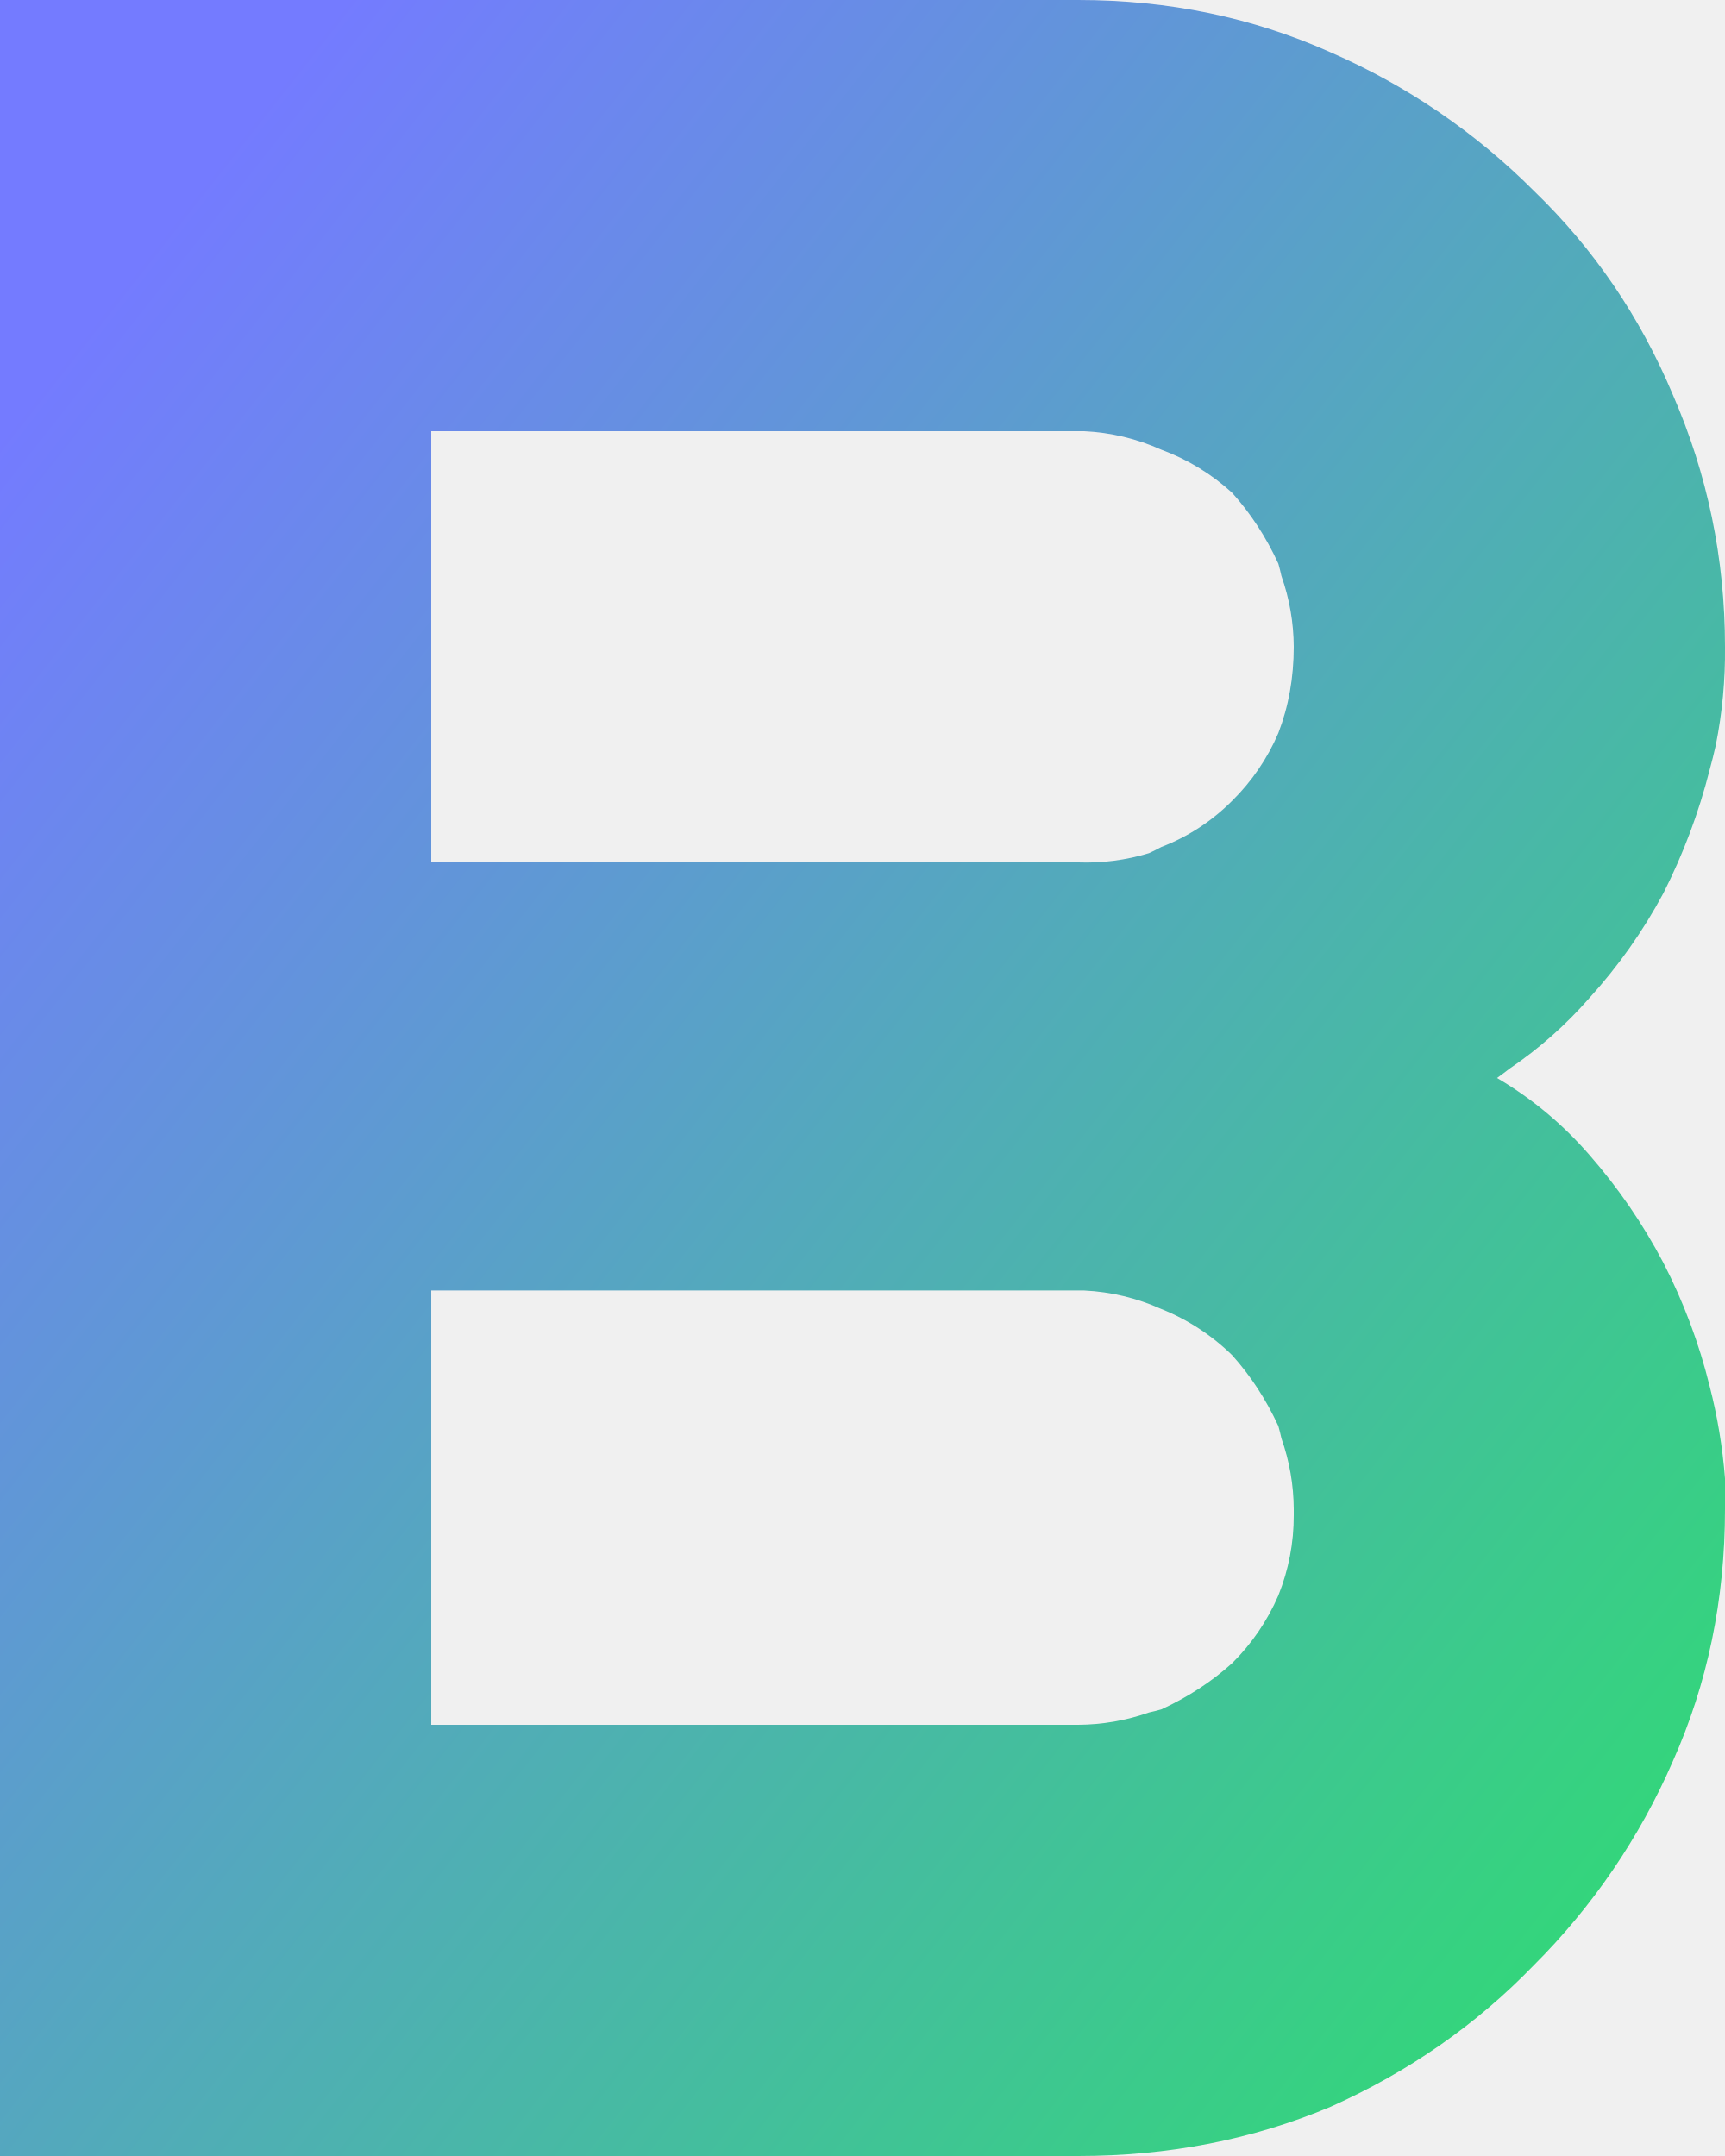
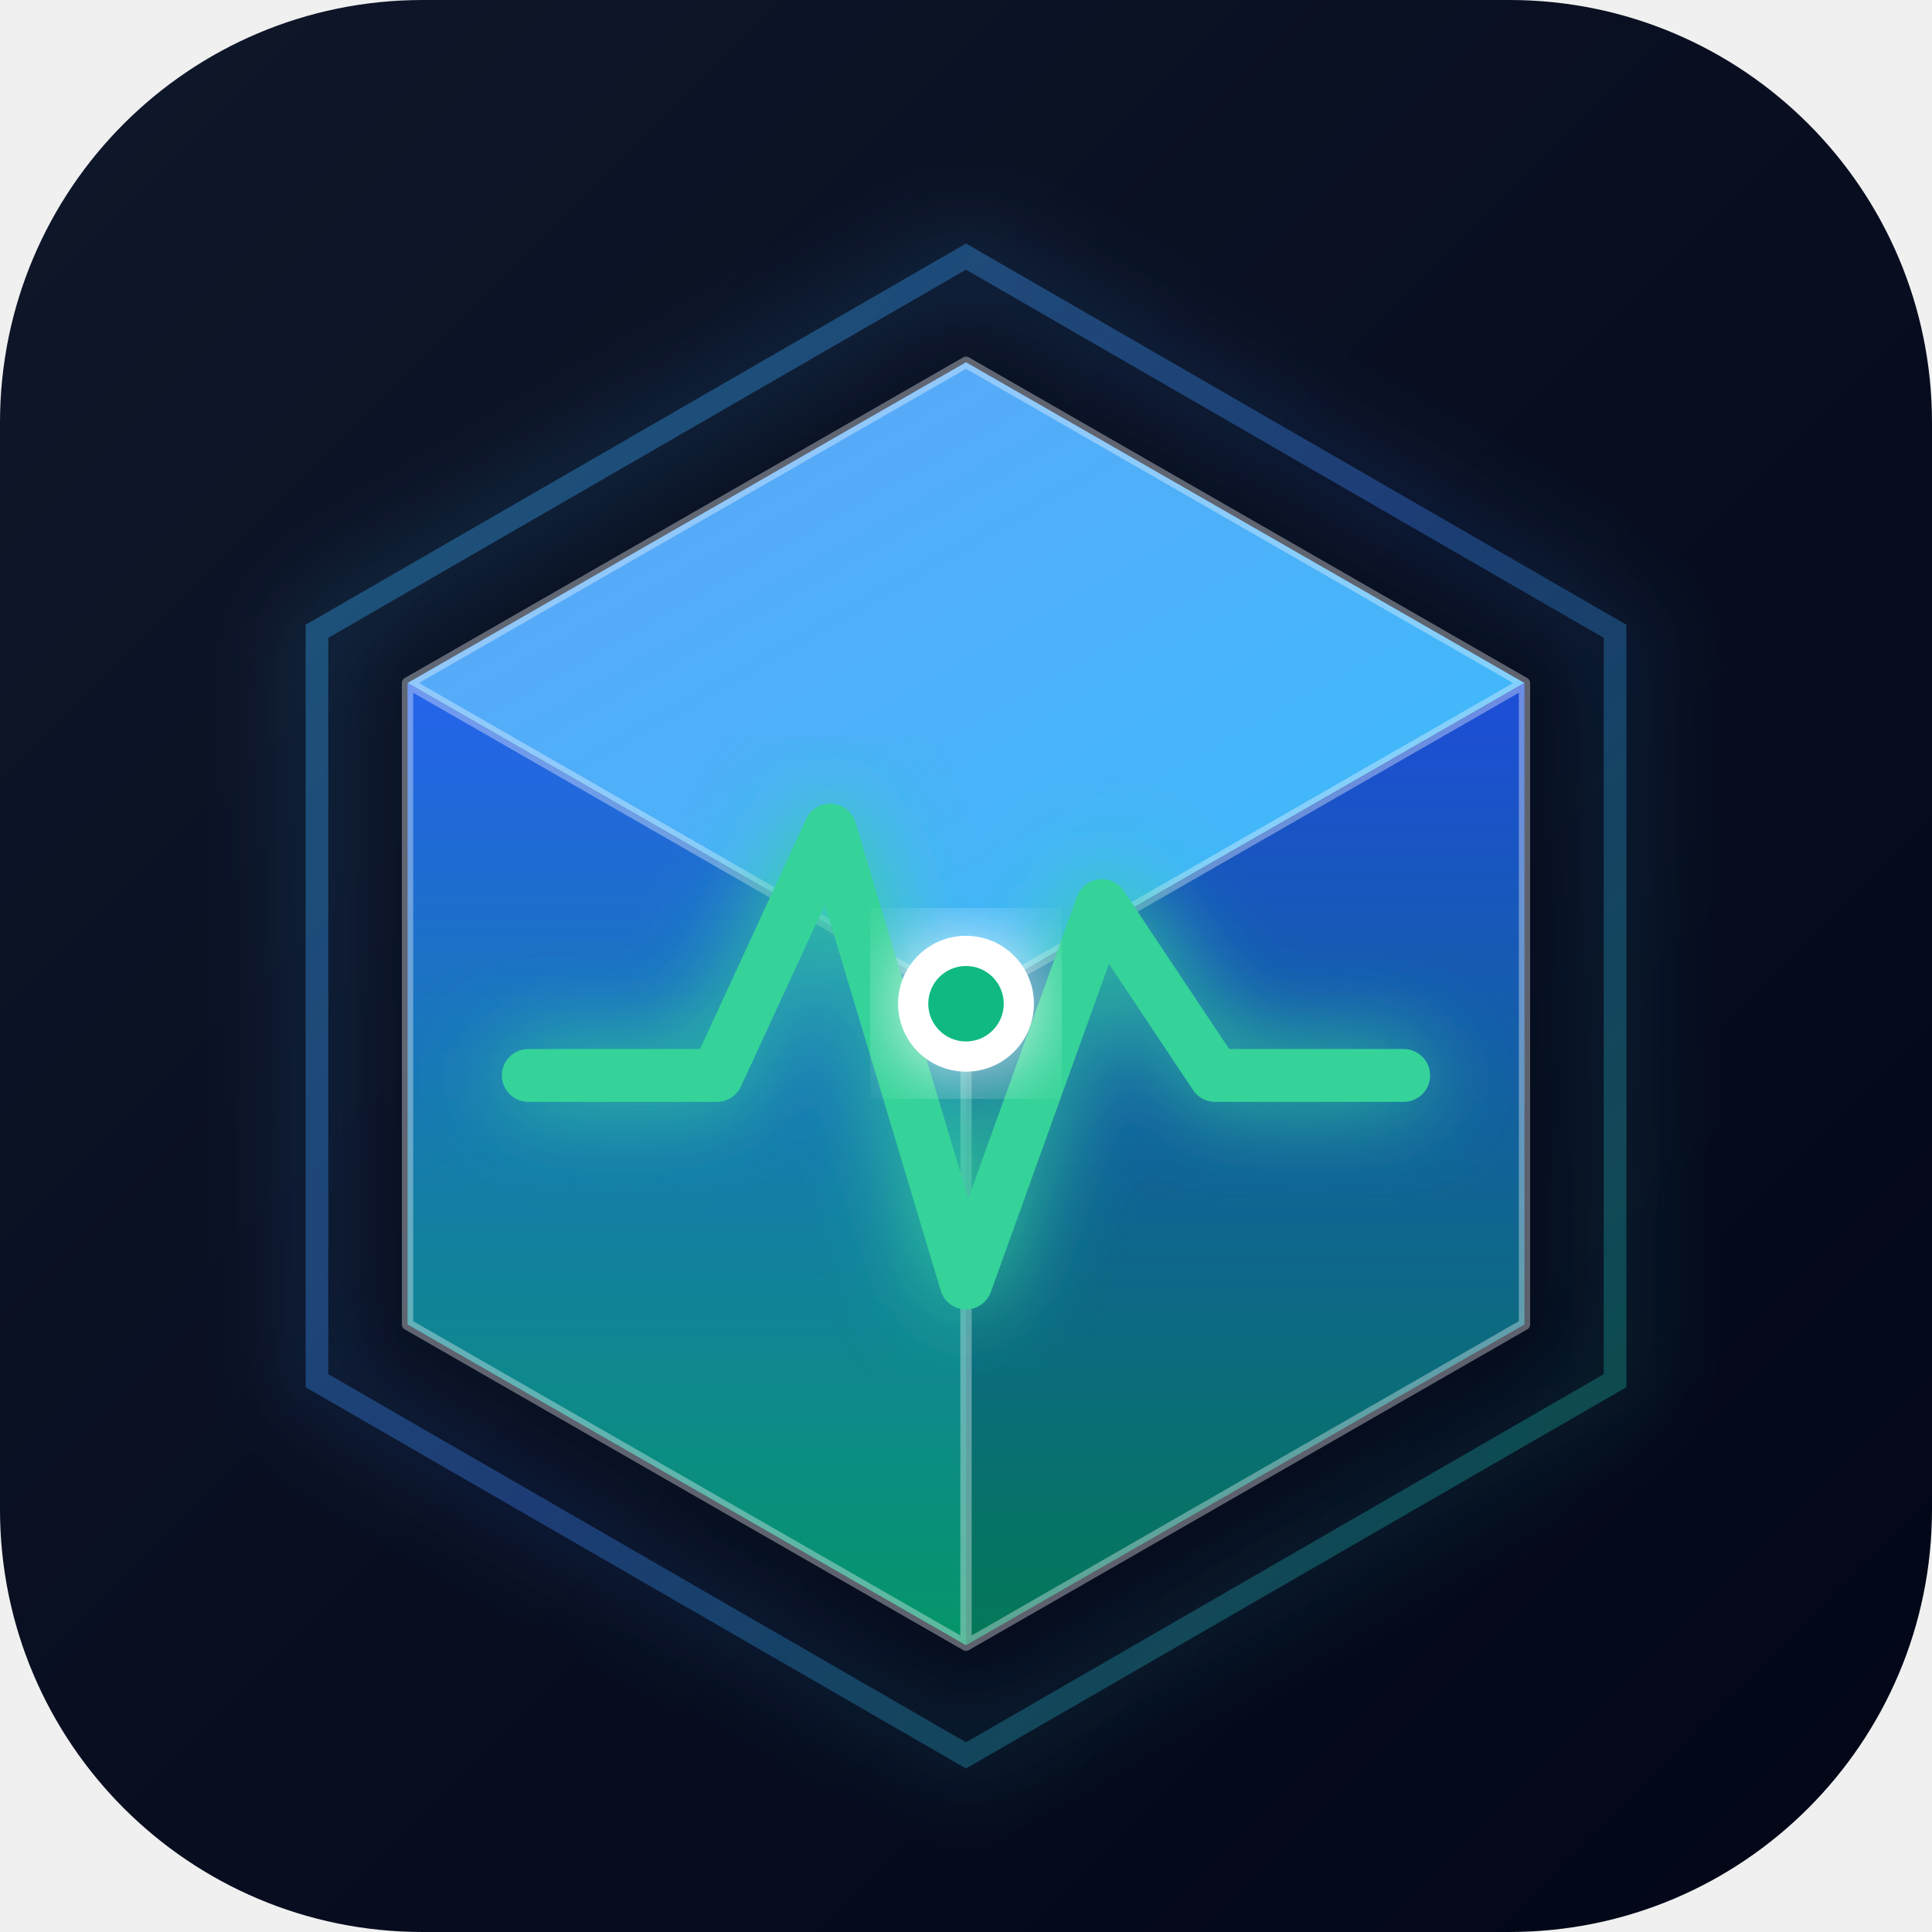
- <svg xmlns="http://www.w3.org/2000/svg" viewBox="0 0 56 70">
+ <svg xmlns="http://www.w3.org/2000/svg" viewBox="0 0 512 512">
  <defs>
-     <linearGradient id="gradient" x1="0%" y1="20%" x2="100%" y2="120%">
-       <stop offset="0%" style="stop-color:#747bff" />
-       <stop offset="100%" style="stop-color:#24eb5c" />
+     <linearGradient id="dockmon-bg" x1="0%" y1="0%" x2="100%" y2="100%">
+       <stop offset="0%" stop-color="#0f172a" />
+       <stop offset="100%" stop-color="#020617" />
    </linearGradient>
+     <linearGradient id="dockmon-grad" x1="0%" y1="0%" x2="100%" y2="100%">
+       <stop offset="0%" stop-color="#38bdf8" />
+       <stop offset="50%" stop-color="#3b82f6" />
+       <stop offset="100%" stop-color="#10b981" />
+     </linearGradient>
+     <linearGradient id="dockmon-top" x1="0%" y1="0%" x2="100%" y2="100%">
+       <stop offset="0%" stop-color="#60a5fa" />
+       <stop offset="100%" stop-color="#38bdf8" />
+     </linearGradient>
+     <linearGradient id="dockmon-left" x1="0%" y1="0%" x2="0%" y2="100%">
+       <stop offset="0%" stop-color="#2563eb" />
+       <stop offset="100%" stop-color="#059669" />
+     </linearGradient>
+     <linearGradient id="dockmon-right" x1="0%" y1="0%" x2="0%" y2="100%">
+       <stop offset="0%" stop-color="#1d4ed8" />
+       <stop offset="100%" stop-color="#047857" />
+     </linearGradient>
+     <filter id="glow" x="-20%" y="-20%" width="140%" height="140%">
+       <feGaussianBlur stdDeviation="12" result="blur" />
+       <feComposite in="SourceGraphic" in2="blur" operator="over" />
+     </filter>
  </defs>
-   <path fill="url(#gradient)" d="M35 70H0V0h35q4.4 0 8.2 1.7a21.4 21.4 0 0 1 6.6 4.5q2.9 2.8 4.5 6.6Q56 16.7 56 21a15.4 15.4 0 0 1-.3 3.2 17.6 17.6 0 0 1-.2.8 19.4 19.4 0 0 1-1.5 4 17 17 0 0 1-2.4 3.4 13.5 13.5 0 0 1-2.6 2.3 12.5 12.5 0 0 1-.4.3q1.7 1 3 2.5Q53 39.1 54 41a18.3 18.3 0 0 1 1.5 4 17.4 17.4 0 0 1 .5 3 15.3 15.3 0 0 1 0 1q0 4.4-1.7 8.2a21.4 21.4 0 0 1-4.5 6.6q-2.8 2.9-6.6 4.6Q39.4 70 35 70ZM14 14v14h21a7 7 0 0 0 2.3-.3 6.6 6.6 0 0 0 .4-.2Q39 27 40 26a6.9 6.9 0 0 0 1.5-2.2q.5-1.3.5-2.8a7 7 0 0 0-.4-2.3 6.6 6.6 0 0 0-.1-.4Q40.9 17 40 16a7 7 0 0 0-2.3-1.4 6.9 6.9 0 0 0-2.5-.6 7.9 7.9 0 0 0-.2 0H14Zm0 28v14h21a7 7 0 0 0 2.3-.4 6.6 6.6 0 0 0 .4-.1Q39 54.9 40 54a7 7 0 0 0 1.5-2.2 6.9 6.9 0 0 0 .5-2.6 7.9 7.9 0 0 0 0-.2 7 7 0 0 0-.4-2.3 6.6 6.6 0 0 0-.1-.4Q40.9 45 40 44a7 7 0 0 0-2.3-1.5 6.9 6.9 0 0 0-2.5-.6 7.9 7.9 0 0 0-.2 0H14Z" />
+   <rect width="512" height="512" rx="112" fill="url(#dockmon-bg)" />
+   <path d="M256 68 L428 167.3 V365.9 L256 465.2 L84 365.9 V167.3 Z" fill="none" stroke="url(#dockmon-grad)" stroke-width="6" opacity="0.4" filter="url(#glow)" />
+   <polygon points="256,96 404,181 256,266 108,181" fill="url(#dockmon-top)" />
+   <polygon points="108,181 256,266 256,436 108,351" fill="url(#dockmon-left)" />
+   <polygon points="256,266 404,181 404,351 256,436" fill="url(#dockmon-right)" />
+   <path d="M256 96 L404 181 L256 266 L108 181 Z            M108 181 L256 266 L256 436 L108 351 Z            M256 266 L404 181 L404 351 L256 436 Z" fill="none" stroke="#ffffff" stroke-width="3" stroke-linejoin="round" opacity="0.35" />
+   <path d="M140 285 L190 285 L220 220 L256 340 L292 240 L322 285 L372 285" fill="none" stroke="#34d399" stroke-width="14" stroke-linecap="round" stroke-linejoin="round" filter="url(#glow)" />
+   <circle cx="256" cy="266" r="18" fill="#ffffff" filter="url(#glow)" />
+   <circle cx="256" cy="266" r="10" fill="#10b981" />
</svg>
